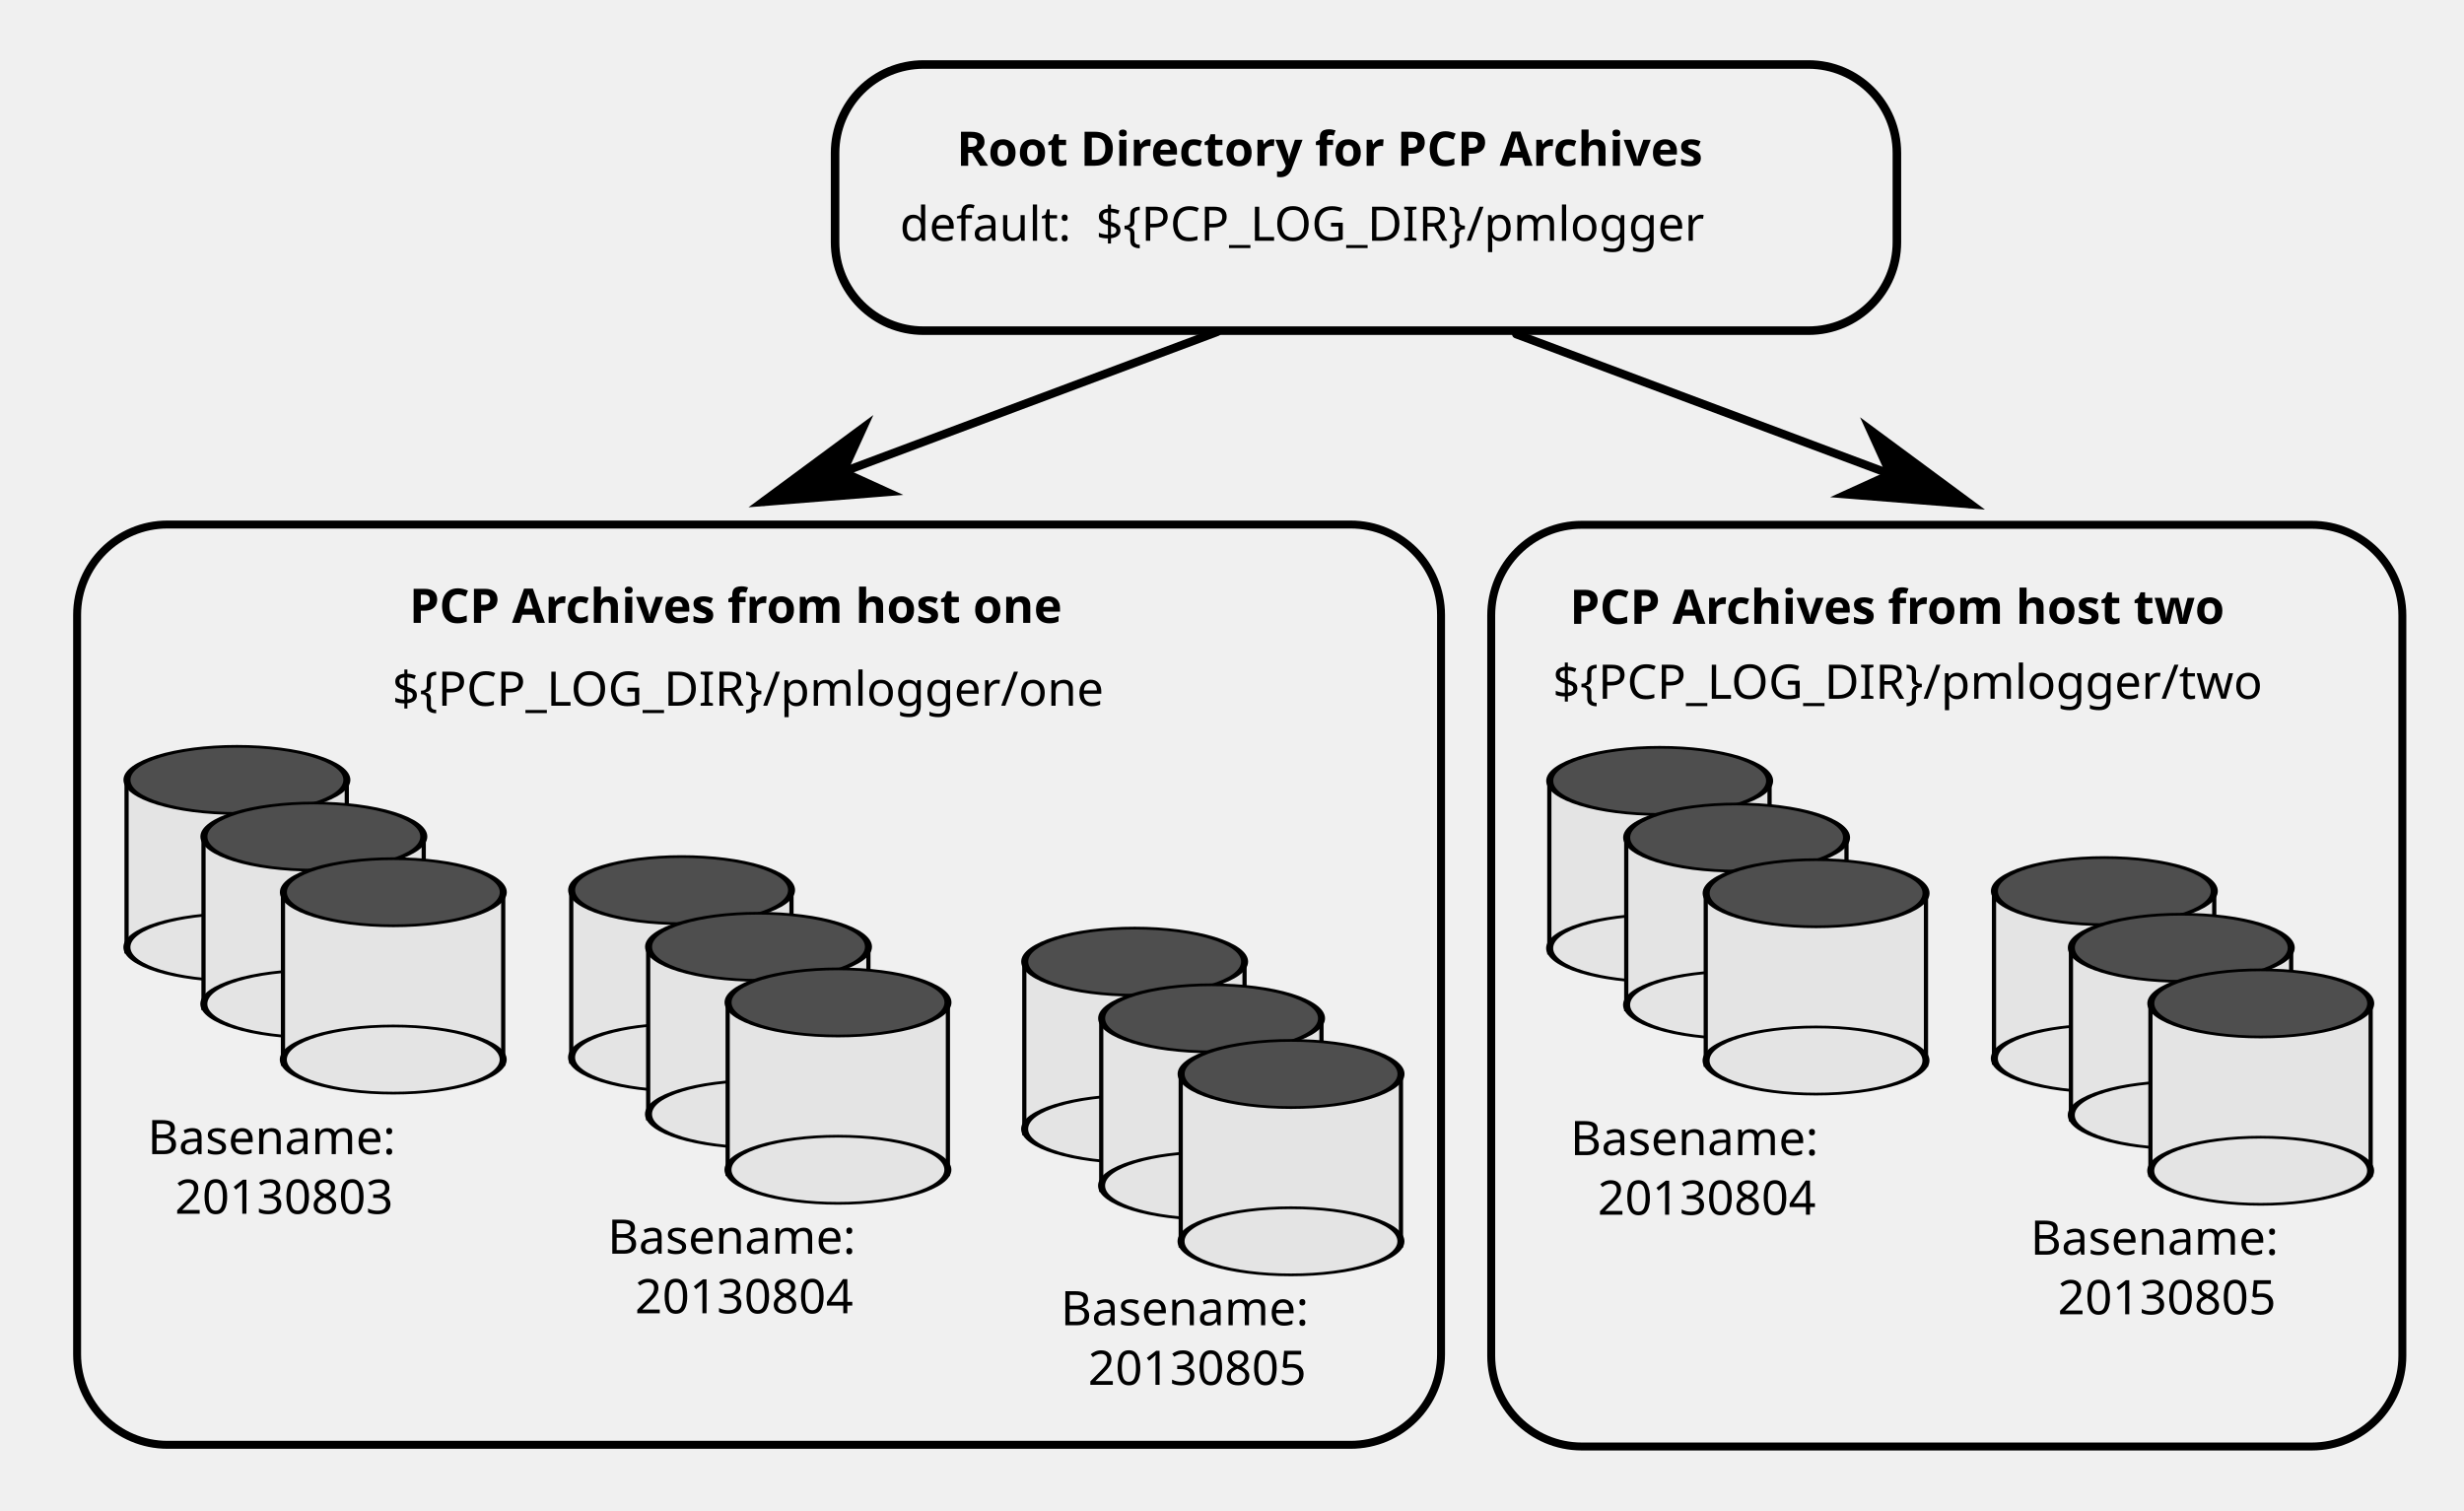
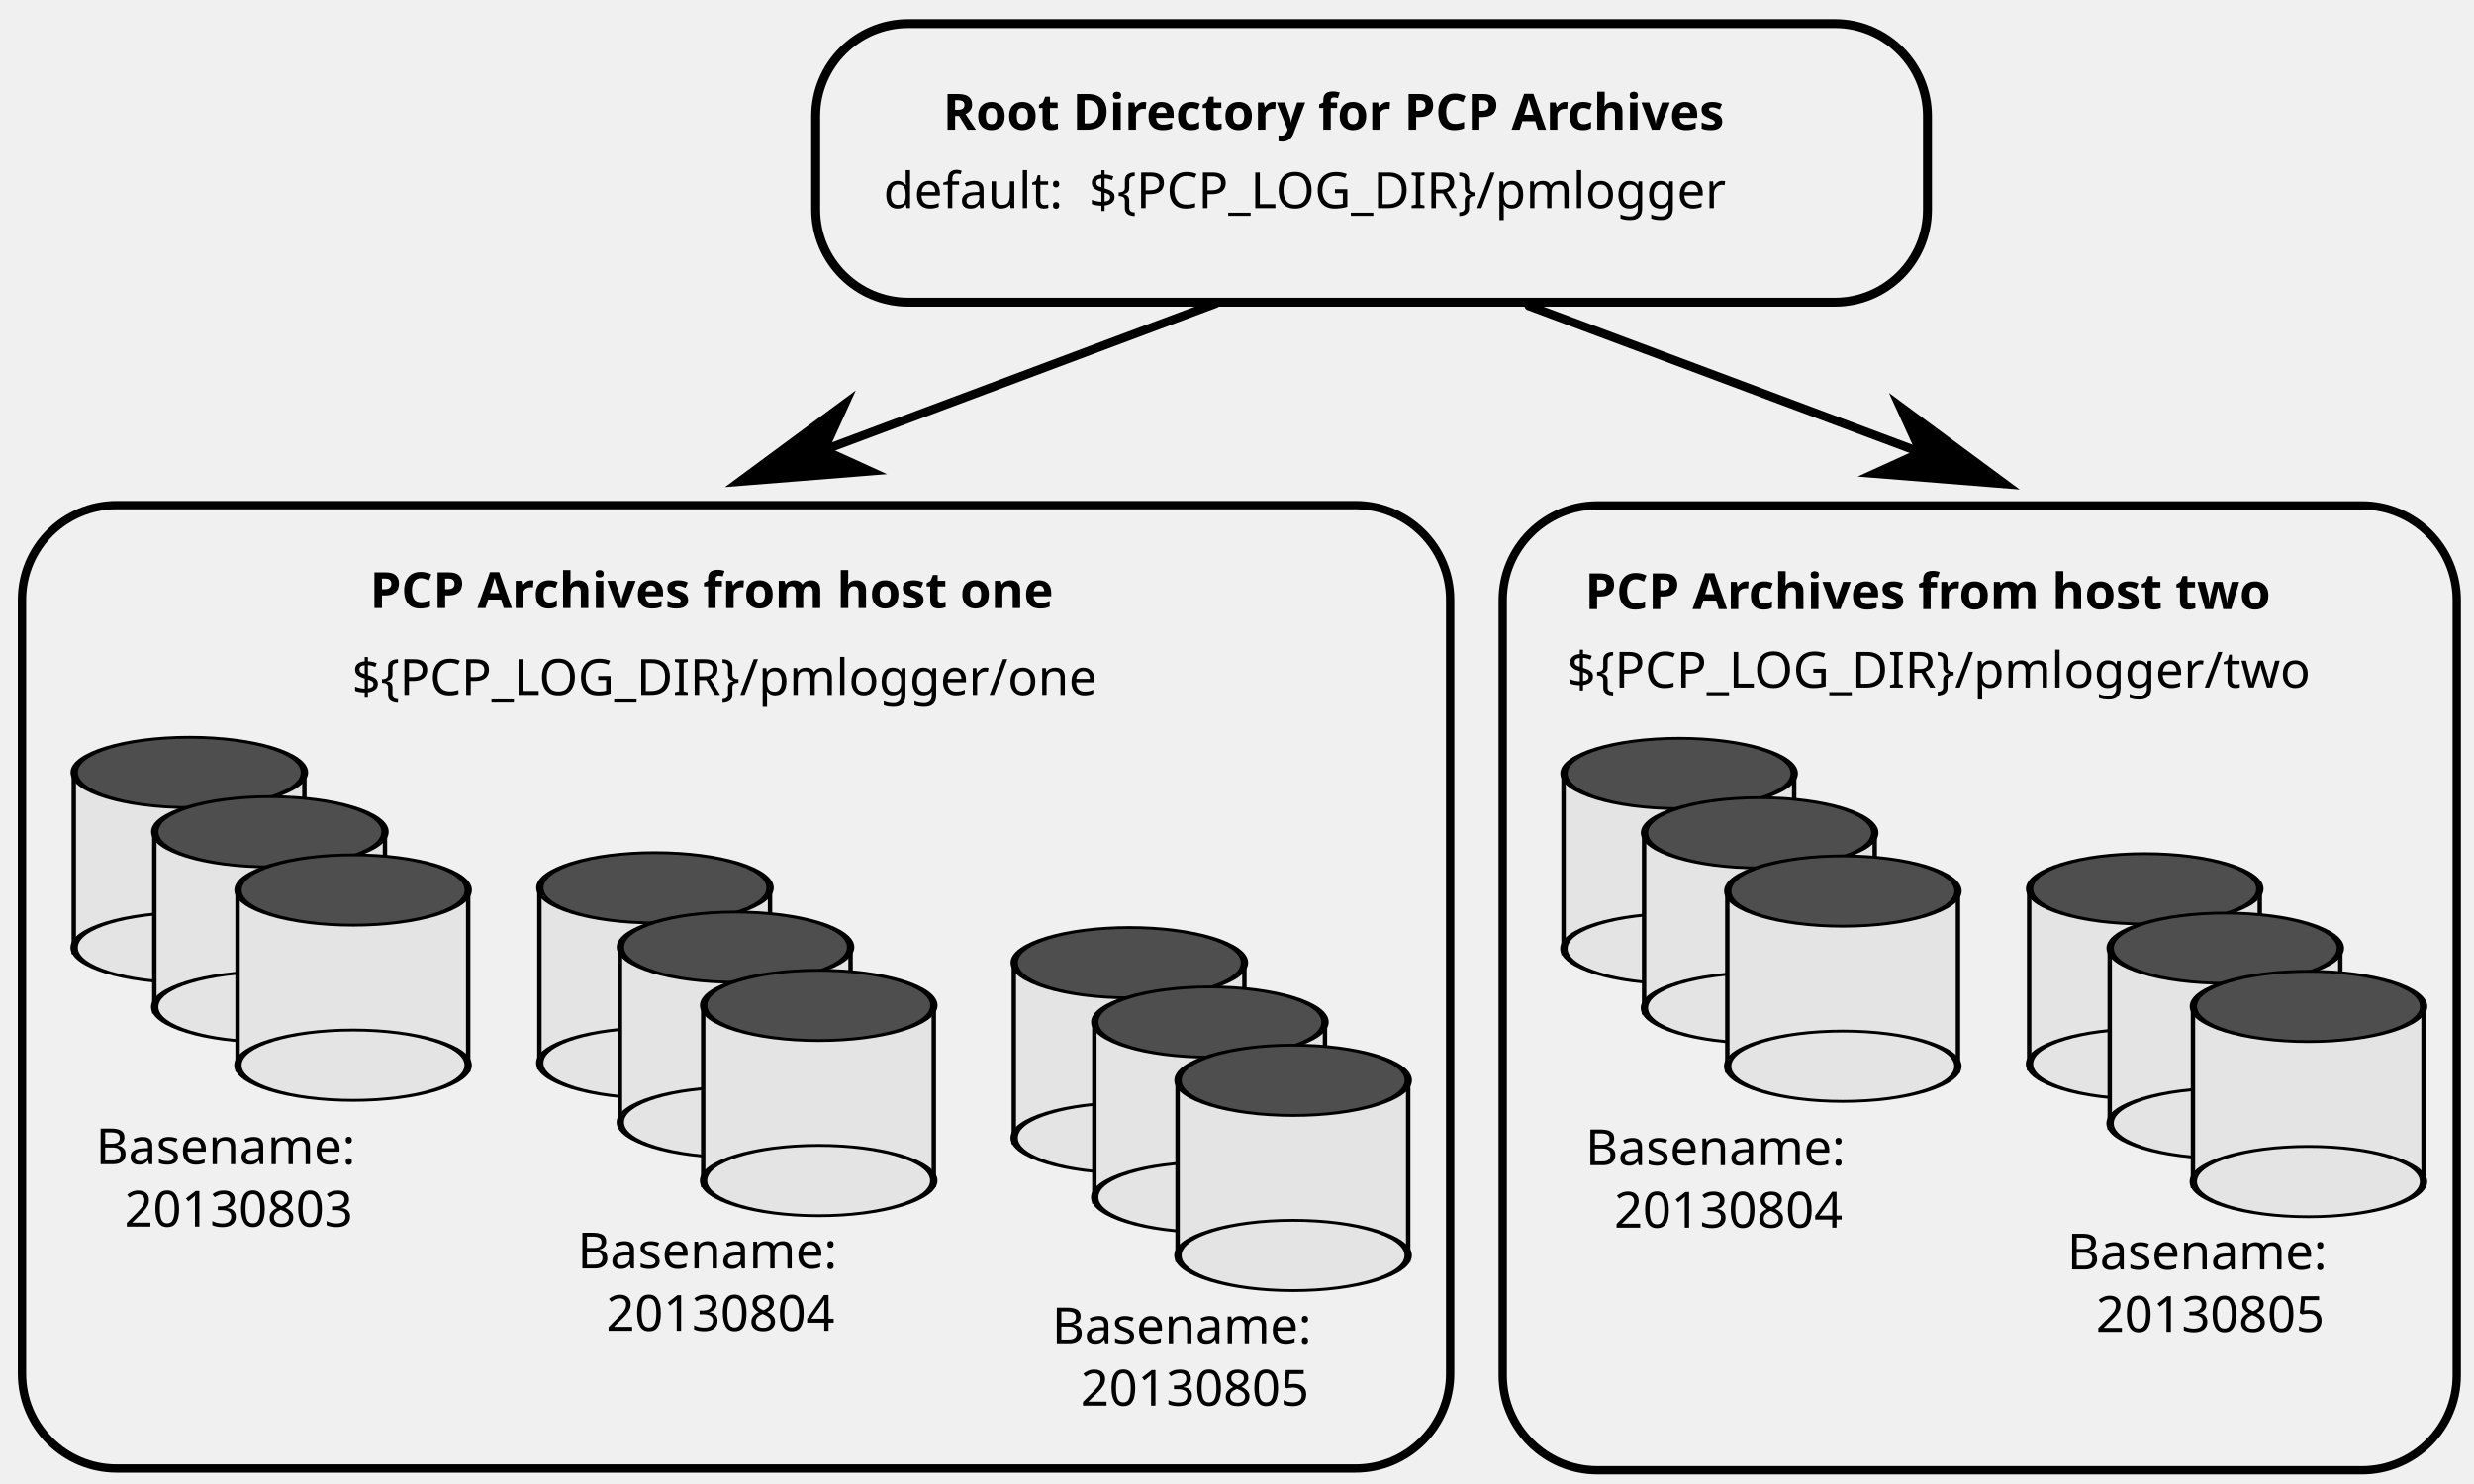
- <svg xmlns="http://www.w3.org/2000/svg" width="620" height="380" id="svg2" version="1.1">
+ <svg xmlns="http://www.w3.org/2000/svg" width="400" height="240" id="svg2" version="1.1">
  <defs id="defs4">
    <marker orient="auto" refY="0" refX="0" id="Arrow1Lend" style="overflow:visible">
      <path id="path4671" d="M 0,0 5,-5 -12.5,0 5,5 0,0 z" style="fill-rule:evenodd;stroke:#000000;stroke-width:1pt;marker-start:none" transform="matrix(-0.8,0,0,-0.8,-10,0)" />
    </marker>
    <marker orient="auto" refY="0" refX="0" id="Arrow1Lstart" style="overflow:visible">
      <path id="path4668" d="M 0,0 5,-5 -12.5,0 5,5 0,0 z" style="fill-rule:evenodd;stroke:#000000;stroke-width:1pt;marker-start:none" transform="matrix(0.8,0,0,0.8,10,0)" />
    </marker>
    <marker orient="auto" refY="0" refX="0" id="Arrow2Mstart" style="overflow:visible">
      <path id="path4692" style="font-size:12px;fill-rule:evenodd;stroke-width:0.625;stroke-linejoin:round" d="M 8.719,4.034 -2.207,0.016 8.719,-4.002 c -1.745,2.372 -1.735,5.617 -6e-7,8.035 z" transform="scale(0.6,0.6)" />
    </marker>
    <marker orient="auto" refY="0" refX="0" id="Arrow2Mend" style="overflow:visible">
      <path id="path4695" style="font-size:12px;fill-rule:evenodd;stroke-width:0.625;stroke-linejoin:round" d="M 8.719,4.034 -2.207,0.016 8.719,-4.002 c -1.745,2.372 -1.735,5.617 -6e-7,8.035 z" transform="scale(-0.6,-0.6)" />
    </marker>
    <marker orient="auto" refY="0" refX="0" id="Arrow1Lend-9" style="overflow:visible">
      <path id="path4671-0" d="M 0,0 5,-5 -12.5,0 5,5 0,0 z" style="fill-rule:evenodd;stroke:#000000;stroke-width:1pt;marker-start:none" transform="matrix(-0.8,0,0,-0.8,-10,0)" />
    </marker>
    <marker orient="auto" refY="0" refX="0" id="Arrow1Lend-3" style="overflow:visible">
      <path id="path4671-8" d="M 0,0 5,-5 -12.5,0 5,5 0,0 z" style="fill-rule:evenodd;stroke:#000000;stroke-width:1pt;marker-start:none" transform="matrix(-0.8,0,0,-0.8,-10,0)" />
    </marker>
    <marker orient="auto" refY="0" refX="0" id="Arrow1Lend-5" style="overflow:visible">
      <path id="path4671-09" d="M 0,0 5,-5 -12.5,0 5,5 0,0 z" style="fill-rule:evenodd;stroke:#000000;stroke-width:1pt;marker-start:none" transform="matrix(-0.8,0,0,-0.8,-10,0)" />
    </marker>
  </defs>
-   <g id="layer1" transform="translate(0,-672.3622)">
-     <text xml:space="preserve" style="font-size:12px;font-style:normal;font-variant:normal;font-weight:normal;font-stretch:normal;text-align:start;line-height:125%;writing-mode:lr-tb;text-anchor:start;fill:#000000;fill-opacity:1;stroke:none;font-family:Sans;-inkscape-font-specification:Sans" x="79.267" y="962.755" id="text4182">
-       <tspan id="tspan4184" x="79.267" y="962.755" style="text-align:center;text-anchor:middle">Basename:</tspan>
-       <tspan x="79.267" y="977.755" id="tspan15617" style="text-align:center;text-anchor:middle">20130803</tspan>
+   <g id="layer1" transform="translate(0,-812.3622)">
+     <text xml:space="preserve" style="font-size:8.074px;font-style:normal;font-variant:normal;font-weight:normal;font-stretch:normal;text-align:start;line-height:125%;writing-mode:lr-tb;text-anchor:start;fill:#000000;fill-opacity:1;stroke:none;font-family:Sans;-inkscape-font-specification:Sans" x="43.835" y="1000.64" id="text4182">
+       <tspan id="tspan4184" x="43.835" y="1000.64" style="text-align:center;text-anchor:middle">Basename:</tspan>
+       <tspan x="43.835" y="1010.732" id="tspan15617" style="text-align:center;text-anchor:middle">20130803</tspan>
    </text>
-     <text xml:space="preserve" style="font-size:12px;font-style:normal;font-variant:normal;font-weight:normal;font-stretch:normal;text-align:start;line-height:125%;writing-mode:lr-tb;text-anchor:start;fill:#000000;fill-opacity:1;stroke:none;font-family:Sans;-inkscape-font-specification:Sans" x="103" y="829.076" id="text4334">
-       <tspan id="tspan4336" x="103" y="829.076" style="font-weight:bold">PCP Archives from host one</tspan>
+     <text xml:space="preserve" style="font-size:8.074px;font-style:normal;font-variant:normal;font-weight:normal;font-stretch:normal;text-align:start;line-height:125%;writing-mode:lr-tb;text-anchor:start;fill:#000000;fill-opacity:1;stroke:none;font-family:Sans;-inkscape-font-specification:Sans" x="59.803" y="910.699" id="text4334">
+       <tspan id="tspan4336" x="59.803" y="910.699" style="font-weight:bold">PCP Archives from host one</tspan>
    </text>
-     <rect style="fill:none;stroke:#000000;stroke-width:2;stroke-linecap:butt;stroke-linejoin:round;stroke-miterlimit:4;stroke-opacity:1;stroke-dasharray:none" id="rect11117" width="343.196" height="231.559" x="19.402" y="804.336" ry="22.763" />
-     <text xml:space="preserve" style="font-size:12px;font-style:normal;font-variant:normal;font-weight:normal;font-stretch:normal;text-align:start;line-height:125%;writing-mode:lr-tb;text-anchor:start;fill:#000000;fill-opacity:1;stroke:none;font-family:Sans;-inkscape-font-specification:Sans" x="98.714" y="849.934" id="text11141">
-       <tspan id="tspan11143" x="98.714" y="849.934">${PCP_LOG_DIR}/pmlogger/one</tspan>
+     <rect style="fill:none;stroke:#000000;stroke-width:1.346;stroke-linecap:butt;stroke-linejoin:round;stroke-miterlimit:4;stroke-opacity:1;stroke-dasharray:none" id="rect11117" width="230.907" height="155.796" x="3.557" y="894.054" ry="15.316" />
+     <text xml:space="preserve" style="font-size:8.074px;font-style:normal;font-variant:normal;font-weight:normal;font-stretch:normal;text-align:start;line-height:125%;writing-mode:lr-tb;text-anchor:start;fill:#000000;fill-opacity:1;stroke:none;font-family:Sans;-inkscape-font-specification:Sans" x="56.919" y="924.732" id="text11141">
+       <tspan id="tspan11143" x="56.919" y="924.732">${PCP_LOG_DIR}/pmlogger/one</tspan>
    </text>
-     <rect style="fill:#e4e4e4;fill-opacity:1;stroke:#000000;stroke-width:1.059;stroke-miterlimit:4;stroke-opacity:1;stroke-dasharray:none" id="rect3811" width="55.418" height="42.686" x="31.846" y="869.055" />
-     <path style="fill:#4e4e4e;fill-opacity:1;stroke:#000000;stroke-width:3.525;stroke-miterlimit:4;stroke-opacity:1;stroke-dasharray:none" id="path3684" d="m 197.143,170.219 a 55,43.571 0 1 1 -110,0 55,43.571 0 1 1 110,0 z" transform="matrix(0.5029908,0,0,0.1938344,-11.88344,835.5978)" />
-     <path style="fill:#e4e4e4;fill-opacity:1;stroke:#000000;stroke-width:3.525;stroke-miterlimit:4;stroke-opacity:1;stroke-dasharray:none" id="path3684-6" d="m 197.143,170.219 a 55,43.571 0 1 1 -110,0 55,43.571 0 1 1 110,0 z" transform="matrix(0.5029908,0,0,0.1938344,-11.90371,877.6966)" />
-     <rect style="fill:#e4e4e4;fill-opacity:1;stroke:#000000;stroke-width:1.059;stroke-miterlimit:4;stroke-opacity:1;stroke-dasharray:none" id="rect3811-7" width="55.418" height="42.686" x="51.204" y="883.32" />
-     <path style="fill:#4e4e4e;fill-opacity:1;stroke:#000000;stroke-width:3.525;stroke-miterlimit:4;stroke-opacity:1;stroke-dasharray:none" id="path3684-8" d="m 197.143,170.219 a 55,43.571 0 1 1 -110,0 55,43.571 0 1 1 110,0 z" transform="matrix(0.5029908,0,0,0.1938344,7.474514,849.863)" />
-     <path style="fill:#e4e4e4;fill-opacity:1;stroke:#000000;stroke-width:3.525;stroke-miterlimit:4;stroke-opacity:1;stroke-dasharray:none" id="path3684-6-8" d="m 197.143,170.219 a 55,43.571 0 1 1 -110,0 55,43.571 0 1 1 110,0 z" transform="matrix(0.5029908,0,0,0.1938344,7.454242,891.9618)" />
-     <rect style="fill:#e4e4e4;fill-opacity:1;stroke:#000000;stroke-width:1.059;stroke-miterlimit:4;stroke-opacity:1;stroke-dasharray:none" id="rect3811-9" width="55.418" height="42.686" x="71.204" y="897.32" />
-     <path style="fill:#4e4e4e;fill-opacity:1;stroke:#000000;stroke-width:3.525;stroke-miterlimit:4;stroke-opacity:1;stroke-dasharray:none" id="path3684-4" d="m 197.143,170.219 a 55,43.571 0 1 1 -110,0 55,43.571 0 1 1 110,0 z" transform="matrix(0.5029908,0,0,0.1938344,27.47451,863.863)" />
-     <path style="fill:#e4e4e4;fill-opacity:1;stroke:#000000;stroke-width:3.525;stroke-miterlimit:4;stroke-opacity:1;stroke-dasharray:none" id="path3684-6-6" d="m 197.143,170.219 a 55,43.571 0 1 1 -110,0 55,43.571 0 1 1 110,0 z" transform="matrix(0.5029908,0,0,0.1938344,27.45424,905.9618)" />
-     <path style="fill:#ffffff;fill-opacity:1;stroke:#000000;stroke-width:2.114;stroke-linecap:round;stroke-linejoin:miter;stroke-miterlimit:4;stroke-opacity:1;stroke-dasharray:none;marker-start:none;marker-end:url(#Arrow1Lend)" d="M 306.278,755.868 C 192.18,798.561 192.18,798.561 192.18,798.561" id="path4332-6-7-6-4-4" />
-     <rect style="fill:#e4e4e4;fill-opacity:1;stroke:#000000;stroke-width:1.059;stroke-miterlimit:4;stroke-opacity:1;stroke-dasharray:none" id="rect3811-75" width="55.418" height="42.686" x="143.738" y="896.786" />
-     <path style="fill:#4e4e4e;fill-opacity:1;stroke:#000000;stroke-width:3.525;stroke-miterlimit:4;stroke-opacity:1;stroke-dasharray:none" id="path3684-47" d="m 197.143,170.219 a 55,43.571 0 1 1 -110,0 55,43.571 0 1 1 110,0 z" transform="matrix(0.5029908,0,0,0.1938344,100.008,863.3286)" />
-     <path style="fill:#e4e4e4;fill-opacity:1;stroke:#000000;stroke-width:3.525;stroke-miterlimit:4;stroke-opacity:1;stroke-dasharray:none" id="path3684-6-0" d="m 197.143,170.219 a 55,43.571 0 1 1 -110,0 55,43.571 0 1 1 110,0 z" transform="matrix(0.5029908,0,0,0.1938344,99.98769,905.4275)" />
-     <rect style="fill:#e4e4e4;fill-opacity:1;stroke:#000000;stroke-width:1.059;stroke-miterlimit:4;stroke-opacity:1;stroke-dasharray:none" id="rect3811-7-7" width="55.418" height="42.686" x="163.096" y="911.051" />
-     <path style="fill:#4e4e4e;fill-opacity:1;stroke:#000000;stroke-width:3.525;stroke-miterlimit:4;stroke-opacity:1;stroke-dasharray:none" id="path3684-8-2" d="m 197.143,170.219 a 55,43.571 0 1 1 -110,0 55,43.571 0 1 1 110,0 z" transform="matrix(0.5029908,0,0,0.1938344,119.3659,877.5938)" />
-     <path style="fill:#e4e4e4;fill-opacity:1;stroke:#000000;stroke-width:3.525;stroke-miterlimit:4;stroke-opacity:1;stroke-dasharray:none" id="path3684-6-8-3" d="m 197.143,170.219 a 55,43.571 0 1 1 -110,0 55,43.571 0 1 1 110,0 z" transform="matrix(0.5029908,0,0,0.1938344,119.3457,919.6927)" />
-     <rect style="fill:#e4e4e4;fill-opacity:1;stroke:#000000;stroke-width:1.059;stroke-miterlimit:4;stroke-opacity:1;stroke-dasharray:none" id="rect3811-9-8" width="55.418" height="42.686" x="183.096" y="925.051" />
-     <path style="fill:#4e4e4e;fill-opacity:1;stroke:#000000;stroke-width:3.525;stroke-miterlimit:4;stroke-opacity:1;stroke-dasharray:none" id="path3684-4-1" d="m 197.143,170.219 a 55,43.571 0 1 1 -110,0 55,43.571 0 1 1 110,0 z" transform="matrix(0.5029908,0,0,0.1938344,139.3659,891.5938)" />
-     <path style="fill:#e4e4e4;fill-opacity:1;stroke:#000000;stroke-width:3.525;stroke-miterlimit:4;stroke-opacity:1;stroke-dasharray:none" id="path3684-6-6-4" d="m 197.143,170.219 a 55,43.571 0 1 1 -110,0 55,43.571 0 1 1 110,0 z" transform="matrix(0.5029908,0,0,0.1938344,139.3457,933.6927)" />
-     <rect style="fill:#e4e4e4;fill-opacity:1;stroke:#000000;stroke-width:1.059;stroke-miterlimit:4;stroke-opacity:1;stroke-dasharray:none" id="rect3811-1" width="55.418" height="42.686" x="257.738" y="914.786" />
-     <path style="fill:#4e4e4e;fill-opacity:1;stroke:#000000;stroke-width:3.525;stroke-miterlimit:4;stroke-opacity:1;stroke-dasharray:none" id="path3684-43" d="m 197.143,170.219 a 55,43.571 0 1 1 -110,0 55,43.571 0 1 1 110,0 z" transform="matrix(0.5029908,0,0,0.1938344,214.008,881.3286)" />
-     <path style="fill:#e4e4e4;fill-opacity:1;stroke:#000000;stroke-width:3.525;stroke-miterlimit:4;stroke-opacity:1;stroke-dasharray:none" id="path3684-6-62" d="m 197.143,170.219 a 55,43.571 0 1 1 -110,0 55,43.571 0 1 1 110,0 z" transform="matrix(0.5029908,0,0,0.1938344,213.9877,923.4275)" />
-     <rect style="fill:#e4e4e4;fill-opacity:1;stroke:#000000;stroke-width:1.059;stroke-miterlimit:4;stroke-opacity:1;stroke-dasharray:none" id="rect3811-7-4" width="55.418" height="42.686" x="277.096" y="929.051" />
-     <path style="fill:#4e4e4e;fill-opacity:1;stroke:#000000;stroke-width:3.525;stroke-miterlimit:4;stroke-opacity:1;stroke-dasharray:none" id="path3684-8-0" d="m 197.143,170.219 a 55,43.571 0 1 1 -110,0 55,43.571 0 1 1 110,0 z" transform="matrix(0.5029908,0,0,0.1938344,233.3659,895.5938)" />
-     <path style="fill:#e4e4e4;fill-opacity:1;stroke:#000000;stroke-width:3.525;stroke-miterlimit:4;stroke-opacity:1;stroke-dasharray:none" id="path3684-6-8-2" d="m 197.143,170.219 a 55,43.571 0 1 1 -110,0 55,43.571 0 1 1 110,0 z" transform="matrix(0.5029908,0,0,0.1938344,233.3457,937.6927)" />
-     <rect style="fill:#e4e4e4;fill-opacity:1;stroke:#000000;stroke-width:1.059;stroke-miterlimit:4;stroke-opacity:1;stroke-dasharray:none" id="rect3811-9-6" width="55.418" height="42.686" x="297.096" y="943.051" />
-     <path style="fill:#4e4e4e;fill-opacity:1;stroke:#000000;stroke-width:3.525;stroke-miterlimit:4;stroke-opacity:1;stroke-dasharray:none" id="path3684-4-7" d="m 197.143,170.219 a 55,43.571 0 1 1 -110,0 55,43.571 0 1 1 110,0 z" transform="matrix(0.5029908,0,0,0.1938344,253.3659,909.5938)" />
-     <path style="fill:#e4e4e4;fill-opacity:1;stroke:#000000;stroke-width:3.525;stroke-miterlimit:4;stroke-opacity:1;stroke-dasharray:none" id="path3684-6-6-7" d="m 197.143,170.219 a 55,43.571 0 1 1 -110,0 55,43.571 0 1 1 110,0 z" transform="matrix(0.5029908,0,0,0.1938344,253.3457,951.6927)" />
-     <text xml:space="preserve" style="font-size:12px;font-style:normal;font-variant:normal;font-weight:normal;font-stretch:normal;text-align:start;line-height:125%;writing-mode:lr-tb;text-anchor:start;fill:#000000;fill-opacity:1;stroke:none;font-family:Sans;-inkscape-font-specification:Sans" x="195.036" y="987.805" id="text4182-6">
-       <tspan id="tspan4184-6" x="195.036" y="987.805" style="text-align:center;text-anchor:middle">Basename:</tspan>
-       <tspan x="195.036" y="1002.805" id="tspan15617-7" style="text-align:center;text-anchor:middle">20130804</tspan>
+     <rect style="fill:#e4e4e4;fill-opacity:1;stroke:#000000;stroke-width:0.713;stroke-miterlimit:4;stroke-opacity:1;stroke-dasharray:none" id="rect3811" width="37.286" height="28.72" x="11.93" y="937.597" />
+     <path style="fill:#4e4e4e;fill-opacity:1;stroke:#000000;stroke-width:3.525;stroke-miterlimit:4;stroke-opacity:1;stroke-dasharray:none" id="path3684" d="m 197.143,170.219 a 55,43.571 0 1 1 -110,0 55,43.571 0 1 1 110,0 z" transform="matrix(0.3384191,0,0,0.1304144,-17.49234,915.0871)" />
+     <path style="fill:#e4e4e4;fill-opacity:1;stroke:#000000;stroke-width:3.525;stroke-miterlimit:4;stroke-opacity:1;stroke-dasharray:none" id="path3684-6" d="m 197.143,170.219 a 55,43.571 0 1 1 -110,0 55,43.571 0 1 1 110,0 z" transform="matrix(0.3384191,0,0,0.1304144,-17.50598,943.4118)" />
+     <rect style="fill:#e4e4e4;fill-opacity:1;stroke:#000000;stroke-width:0.713;stroke-miterlimit:4;stroke-opacity:1;stroke-dasharray:none" id="rect3811-7" width="37.286" height="28.72" x="24.954" y="947.195" />
+     <path style="fill:#4e4e4e;fill-opacity:1;stroke:#000000;stroke-width:3.525;stroke-miterlimit:4;stroke-opacity:1;stroke-dasharray:none" id="path3684-8" d="m 197.143,170.219 a 55,43.571 0 1 1 -110,0 55,43.571 0 1 1 110,0 z" transform="matrix(0.3384191,0,0,0.1304144,-4.468042,924.6849)" />
+     <path style="fill:#e4e4e4;fill-opacity:1;stroke:#000000;stroke-width:3.525;stroke-miterlimit:4;stroke-opacity:1;stroke-dasharray:none" id="path3684-6-8" d="m 197.143,170.219 a 55,43.571 0 1 1 -110,0 55,43.571 0 1 1 110,0 z" transform="matrix(0.3384191,0,0,0.1304144,-4.481681,953.0096)" />
+     <rect style="fill:#e4e4e4;fill-opacity:1;stroke:#000000;stroke-width:0.713;stroke-miterlimit:4;stroke-opacity:1;stroke-dasharray:none" id="rect3811-9" width="37.286" height="28.72" x="38.41" y="956.615" />
+     <path style="fill:#4e4e4e;fill-opacity:1;stroke:#000000;stroke-width:3.525;stroke-miterlimit:4;stroke-opacity:1;stroke-dasharray:none" id="path3684-4" d="m 197.143,170.219 a 55,43.571 0 1 1 -110,0 55,43.571 0 1 1 110,0 z" transform="matrix(0.3384191,0,0,0.1304144,8.988233,934.1043)" />
+     <path style="fill:#e4e4e4;fill-opacity:1;stroke:#000000;stroke-width:3.525;stroke-miterlimit:4;stroke-opacity:1;stroke-dasharray:none" id="path3684-6-6" d="m 197.143,170.219 a 55,43.571 0 1 1 -110,0 55,43.571 0 1 1 110,0 z" transform="matrix(0.3384191,0,0,0.1304144,8.974593,962.429)" />
+     <path style="fill:#ffffff;fill-opacity:1;stroke:#000000;stroke-width:1.422;stroke-linecap:round;stroke-linejoin:miter;stroke-miterlimit:4;stroke-opacity:1;stroke-dasharray:none;marker-start:url(#Arrow1Lstart);marker-end:none" d="m 119.804,890.168 c 76.767,-28.725 76.767,-28.725 76.767,-28.725" id="path4332-6-7-6-4-4" />
+     <rect style="fill:#e4e4e4;fill-opacity:1;stroke:#000000;stroke-width:0.713;stroke-miterlimit:4;stroke-opacity:1;stroke-dasharray:none" id="rect3811-75" width="37.286" height="28.72" x="87.212" y="956.255" />
+     <path style="fill:#4e4e4e;fill-opacity:1;stroke:#000000;stroke-width:3.525;stroke-miterlimit:4;stroke-opacity:1;stroke-dasharray:none" id="path3684-47" d="m 197.143,170.219 a 55,43.571 0 1 1 -110,0 55,43.571 0 1 1 110,0 z" transform="matrix(0.3384191,0,0,0.1304144,57.78973,933.7448)" />
+     <path style="fill:#e4e4e4;fill-opacity:1;stroke:#000000;stroke-width:3.525;stroke-miterlimit:4;stroke-opacity:1;stroke-dasharray:none" id="path3684-6-0" d="m 197.143,170.219 a 55,43.571 0 1 1 -110,0 55,43.571 0 1 1 110,0 z" transform="matrix(0.3384191,0,0,0.1304144,57.77609,962.0695)" />
+     <rect style="fill:#e4e4e4;fill-opacity:1;stroke:#000000;stroke-width:0.713;stroke-miterlimit:4;stroke-opacity:1;stroke-dasharray:none" id="rect3811-7-7" width="37.286" height="28.72" x="100.236" y="965.853" />
+     <path style="fill:#4e4e4e;fill-opacity:1;stroke:#000000;stroke-width:3.525;stroke-miterlimit:4;stroke-opacity:1;stroke-dasharray:none" id="path3684-8-2" d="m 197.143,170.219 a 55,43.571 0 1 1 -110,0 55,43.571 0 1 1 110,0 z" transform="matrix(0.3384191,0,0,0.1304144,70.81403,943.3426)" />
+     <path style="fill:#e4e4e4;fill-opacity:1;stroke:#000000;stroke-width:3.525;stroke-miterlimit:4;stroke-opacity:1;stroke-dasharray:none" id="path3684-6-8-3" d="m 197.143,170.219 a 55,43.571 0 1 1 -110,0 55,43.571 0 1 1 110,0 z" transform="matrix(0.3384191,0,0,0.1304144,70.80039,971.6673)" />
+     <rect style="fill:#e4e4e4;fill-opacity:1;stroke:#000000;stroke-width:0.713;stroke-miterlimit:4;stroke-opacity:1;stroke-dasharray:none" id="rect3811-9-8" width="37.286" height="28.72" x="113.692" y="975.272" />
+     <path style="fill:#4e4e4e;fill-opacity:1;stroke:#000000;stroke-width:3.525;stroke-miterlimit:4;stroke-opacity:1;stroke-dasharray:none" id="path3684-4-1" d="m 197.143,170.219 a 55,43.571 0 1 1 -110,0 55,43.571 0 1 1 110,0 z" transform="matrix(0.3384191,0,0,0.1304144,84.27031,952.762)" />
+     <path style="fill:#e4e4e4;fill-opacity:1;stroke:#000000;stroke-width:3.525;stroke-miterlimit:4;stroke-opacity:1;stroke-dasharray:none" id="path3684-6-6-4" d="m 197.143,170.219 a 55,43.571 0 1 1 -110,0 55,43.571 0 1 1 110,0 z" transform="matrix(0.3384191,0,0,0.1304144,84.25667,981.0867)" />
+     <rect style="fill:#e4e4e4;fill-opacity:1;stroke:#000000;stroke-width:0.713;stroke-miterlimit:4;stroke-opacity:1;stroke-dasharray:none" id="rect3811-1" width="37.286" height="28.72" x="163.913" y="968.366" />
+     <path style="fill:#4e4e4e;fill-opacity:1;stroke:#000000;stroke-width:3.525;stroke-miterlimit:4;stroke-opacity:1;stroke-dasharray:none" id="path3684-43" d="m 197.143,170.219 a 55,43.571 0 1 1 -110,0 55,43.571 0 1 1 110,0 z" transform="matrix(0.3384191,0,0,0.1304144,134.4905,945.8554)" />
+     <path style="fill:#e4e4e4;fill-opacity:1;stroke:#000000;stroke-width:3.525;stroke-miterlimit:4;stroke-opacity:1;stroke-dasharray:none" id="path3684-6-62" d="m 197.143,170.219 a 55,43.571 0 1 1 -110,0 55,43.571 0 1 1 110,0 z" transform="matrix(0.3384191,0,0,0.1304144,134.4769,974.1801)" />
+     <rect style="fill:#e4e4e4;fill-opacity:1;stroke:#000000;stroke-width:0.713;stroke-miterlimit:4;stroke-opacity:1;stroke-dasharray:none" id="rect3811-7-4" width="37.286" height="28.72" x="176.937" y="977.964" />
+     <path style="fill:#4e4e4e;fill-opacity:1;stroke:#000000;stroke-width:3.525;stroke-miterlimit:4;stroke-opacity:1;stroke-dasharray:none" id="path3684-8-0" d="m 197.143,170.219 a 55,43.571 0 1 1 -110,0 55,43.571 0 1 1 110,0 z" transform="matrix(0.3384191,0,0,0.1304144,147.5148,955.4532)" />
+     <path style="fill:#e4e4e4;fill-opacity:1;stroke:#000000;stroke-width:3.525;stroke-miterlimit:4;stroke-opacity:1;stroke-dasharray:none" id="path3684-6-8-2" d="m 197.143,170.219 a 55,43.571 0 1 1 -110,0 55,43.571 0 1 1 110,0 z" transform="matrix(0.3384191,0,0,0.1304144,147.5012,983.778)" />
+     <rect style="fill:#e4e4e4;fill-opacity:1;stroke:#000000;stroke-width:0.713;stroke-miterlimit:4;stroke-opacity:1;stroke-dasharray:none" id="rect3811-9-6" width="37.286" height="28.72" x="190.393" y="987.383" />
+     <path style="fill:#4e4e4e;fill-opacity:1;stroke:#000000;stroke-width:3.525;stroke-miterlimit:4;stroke-opacity:1;stroke-dasharray:none" id="path3684-4-7" d="m 197.143,170.219 a 55,43.571 0 1 1 -110,0 55,43.571 0 1 1 110,0 z" transform="matrix(0.3384191,0,0,0.1304144,160.9711,964.8726)" />
+     <path style="fill:#e4e4e4;fill-opacity:1;stroke:#000000;stroke-width:3.525;stroke-miterlimit:4;stroke-opacity:1;stroke-dasharray:none" id="path3684-6-6-7" d="m 197.143,170.219 a 55,43.571 0 1 1 -110,0 55,43.571 0 1 1 110,0 z" transform="matrix(0.3384191,0,0,0.1304144,160.9574,993.1973)" />
+     <text xml:space="preserve" style="font-size:8.074px;font-style:normal;font-variant:normal;font-weight:normal;font-stretch:normal;text-align:start;line-height:125%;writing-mode:lr-tb;text-anchor:start;fill:#000000;fill-opacity:1;stroke:none;font-family:Sans;-inkscape-font-specification:Sans" x="121.726" y="1017.494" id="text4182-6">
+       <tspan id="tspan4184-6" x="121.726" y="1017.494" style="text-align:center;text-anchor:middle">Basename:</tspan>
+       <tspan x="121.726" y="1027.586" id="tspan15617-7" style="text-align:center;text-anchor:middle">20130804</tspan>
    </text>
-     <text xml:space="preserve" style="font-size:12px;font-style:normal;font-variant:normal;font-weight:normal;font-stretch:normal;text-align:start;line-height:125%;writing-mode:lr-tb;text-anchor:start;fill:#000000;fill-opacity:1;stroke:none;font-family:Sans;-inkscape-font-specification:Sans" x="309.036" y="1005.805" id="text4182-9">
-       <tspan id="tspan4184-61" x="309.036" y="1005.805" style="text-align:center;text-anchor:middle">Basename:</tspan>
-       <tspan x="309.036" y="1020.805" id="tspan15617-3" style="text-align:center;text-anchor:middle">20130805</tspan>
+     <text xml:space="preserve" style="font-size:8.074px;font-style:normal;font-variant:normal;font-weight:normal;font-stretch:normal;text-align:start;line-height:125%;writing-mode:lr-tb;text-anchor:start;fill:#000000;fill-opacity:1;stroke:none;font-family:Sans;-inkscape-font-specification:Sans" x="198.426" y="1029.605" id="text4182-9">
+       <tspan id="tspan4184-61" x="198.426" y="1029.605" style="text-align:center;text-anchor:middle">Basename:</tspan>
+       <tspan x="198.426" y="1039.697" id="tspan15617-3" style="text-align:center;text-anchor:middle">20130805</tspan>
    </text>
-     <text xml:space="preserve" style="font-size:12px;font-style:normal;font-variant:normal;font-weight:normal;font-stretch:normal;text-align:start;line-height:125%;writing-mode:lr-tb;text-anchor:start;fill:#000000;fill-opacity:1;stroke:none;font-family:Sans;-inkscape-font-specification:Sans" x="437.267" y="963.002" id="text4182-7">
-       <tspan id="tspan4184-64" x="437.267" y="963.002" style="text-align:center;text-anchor:middle">Basename:</tspan>
-       <tspan x="437.267" y="978.002" id="tspan15617-75" style="text-align:center;text-anchor:middle">20130804</tspan>
+     <text xml:space="preserve" style="font-size:8.074px;font-style:normal;font-variant:normal;font-weight:normal;font-stretch:normal;text-align:start;line-height:125%;writing-mode:lr-tb;text-anchor:start;fill:#000000;fill-opacity:1;stroke:none;font-family:Sans;-inkscape-font-specification:Sans" x="284.702" y="1000.807" id="text4182-7">
+       <tspan id="tspan4184-64" x="284.702" y="1000.807" style="text-align:center;text-anchor:middle">Basename:</tspan>
+       <tspan x="284.702" y="1010.899" id="tspan15617-75" style="text-align:center;text-anchor:middle">20130804</tspan>
    </text>
-     <text xml:space="preserve" style="font-size:12px;font-style:normal;font-variant:normal;font-weight:normal;font-stretch:normal;text-align:start;line-height:125%;writing-mode:lr-tb;text-anchor:start;fill:#000000;fill-opacity:1;stroke:none;font-family:Sans;-inkscape-font-specification:Sans" x="395" y="829.323" id="text4334-3">
-       <tspan id="tspan4336-1" x="395" y="829.323" style="font-weight:bold">PCP Archives from host two</tspan>
+     <text xml:space="preserve" style="font-size:8.074px;font-style:normal;font-variant:normal;font-weight:normal;font-stretch:normal;text-align:start;line-height:125%;writing-mode:lr-tb;text-anchor:start;fill:#000000;fill-opacity:1;stroke:none;font-family:Sans;-inkscape-font-specification:Sans" x="256.264" y="910.866" id="text4334-3">
+       <tspan id="tspan4336-1" x="256.264" y="910.866" style="font-weight:bold">PCP Archives from host two</tspan>
    </text>
-     <rect style="fill:none;stroke:#000000;stroke-width:2;stroke-linecap:butt;stroke-linejoin:round;stroke-miterlimit:4;stroke-opacity:1;stroke-dasharray:none" id="rect11117-5" width="229.263" height="231.912" x="375.225" y="804.406" ry="22.798" />
-     <text xml:space="preserve" style="font-size:12px;font-style:normal;font-variant:normal;font-weight:normal;font-stretch:normal;text-align:start;line-height:125%;writing-mode:lr-tb;text-anchor:start;fill:#000000;fill-opacity:1;stroke:none;font-family:Sans;-inkscape-font-specification:Sans" x="390.714" y="848.18" id="text11141-9">
-       <tspan id="tspan11143-7" x="390.714" y="848.18">${PCP_LOG_DIR}/pmlogger/two</tspan>
+     <rect style="fill:none;stroke:#000000;stroke-width:1.346;stroke-linecap:butt;stroke-linejoin:round;stroke-miterlimit:4;stroke-opacity:1;stroke-dasharray:none" id="rect11117-5" width="154.252" height="156.034" x="242.96" y="894.101" ry="15.339" />
+     <text xml:space="preserve" style="font-size:8.074px;font-style:normal;font-variant:normal;font-weight:normal;font-stretch:normal;text-align:start;line-height:125%;writing-mode:lr-tb;text-anchor:start;fill:#000000;fill-opacity:1;stroke:none;font-family:Sans;-inkscape-font-specification:Sans" x="253.381" y="923.553" id="text11141-9">
+       <tspan id="tspan11143-7" x="253.381" y="923.553">${PCP_LOG_DIR}/pmlogger/two</tspan>
    </text>
-     <rect style="fill:#e4e4e4;fill-opacity:1;stroke:#000000;stroke-width:1.059;stroke-miterlimit:4;stroke-opacity:1;stroke-dasharray:none" id="rect3811-70" width="55.418" height="42.686" x="389.846" y="869.302" />
-     <path style="fill:#4e4e4e;fill-opacity:1;stroke:#000000;stroke-width:3.525;stroke-miterlimit:4;stroke-opacity:1;stroke-dasharray:none" id="path3684-84" d="m 197.143,170.219 a 55,43.571 0 1 1 -110,0 55,43.571 0 1 1 110,0 z" transform="matrix(0.5029908,0,0,0.1938344,346.1166,835.8447)" />
-     <path style="fill:#e4e4e4;fill-opacity:1;stroke:#000000;stroke-width:3.525;stroke-miterlimit:4;stroke-opacity:1;stroke-dasharray:none" id="path3684-6-03" d="m 197.143,170.219 a 55,43.571 0 1 1 -110,0 55,43.571 0 1 1 110,0 z" transform="matrix(0.5029908,0,0,0.1938344,346.0963,877.9436)" />
-     <rect style="fill:#e4e4e4;fill-opacity:1;stroke:#000000;stroke-width:1.059;stroke-miterlimit:4;stroke-opacity:1;stroke-dasharray:none" id="rect3811-7-1" width="55.418" height="42.686" x="409.204" y="883.567" />
-     <path style="fill:#4e4e4e;fill-opacity:1;stroke:#000000;stroke-width:3.525;stroke-miterlimit:4;stroke-opacity:1;stroke-dasharray:none" id="path3684-8-1" d="m 197.143,170.219 a 55,43.571 0 1 1 -110,0 55,43.571 0 1 1 110,0 z" transform="matrix(0.5029908,0,0,0.1938344,365.4745,850.1099)" />
-     <path style="fill:#e4e4e4;fill-opacity:1;stroke:#000000;stroke-width:3.525;stroke-miterlimit:4;stroke-opacity:1;stroke-dasharray:none" id="path3684-6-8-31" d="m 197.143,170.219 a 55,43.571 0 1 1 -110,0 55,43.571 0 1 1 110,0 z" transform="matrix(0.5029908,0,0,0.1938344,365.4542,892.2088)" />
-     <rect style="fill:#e4e4e4;fill-opacity:1;stroke:#000000;stroke-width:1.059;stroke-miterlimit:4;stroke-opacity:1;stroke-dasharray:none" id="rect3811-9-3" width="55.418" height="42.686" x="429.204" y="897.567" />
-     <path style="fill:#4e4e4e;fill-opacity:1;stroke:#000000;stroke-width:3.525;stroke-miterlimit:4;stroke-opacity:1;stroke-dasharray:none" id="path3684-4-0" d="m 197.143,170.219 a 55,43.571 0 1 1 -110,0 55,43.571 0 1 1 110,0 z" transform="matrix(0.5029908,0,0,0.1938344,385.4745,864.1099)" />
-     <path style="fill:#e4e4e4;fill-opacity:1;stroke:#000000;stroke-width:3.525;stroke-miterlimit:4;stroke-opacity:1;stroke-dasharray:none" id="path3684-6-6-2" d="m 197.143,170.219 a 55,43.571 0 1 1 -110,0 55,43.571 0 1 1 110,0 z" transform="matrix(0.5029908,0,0,0.1938344,385.4542,906.2088)" />
-     <rect style="fill:#e4e4e4;fill-opacity:1;stroke:#000000;stroke-width:1.059;stroke-miterlimit:4;stroke-opacity:1;stroke-dasharray:none" id="rect3811-75-3" width="55.418" height="42.686" x="501.738" y="897.033" />
-     <path style="fill:#4e4e4e;fill-opacity:1;stroke:#000000;stroke-width:3.525;stroke-miterlimit:4;stroke-opacity:1;stroke-dasharray:none" id="path3684-47-6" d="m 197.143,170.219 a 55,43.571 0 1 1 -110,0 55,43.571 0 1 1 110,0 z" transform="matrix(0.5029908,0,0,0.1938344,458.008,863.5756)" />
-     <path style="fill:#e4e4e4;fill-opacity:1;stroke:#000000;stroke-width:3.525;stroke-miterlimit:4;stroke-opacity:1;stroke-dasharray:none" id="path3684-6-0-5" d="m 197.143,170.219 a 55,43.571 0 1 1 -110,0 55,43.571 0 1 1 110,0 z" transform="matrix(0.5029908,0,0,0.1938344,457.9877,905.6745)" />
-     <rect style="fill:#e4e4e4;fill-opacity:1;stroke:#000000;stroke-width:1.059;stroke-miterlimit:4;stroke-opacity:1;stroke-dasharray:none" id="rect3811-7-7-5" width="55.418" height="42.686" x="521.096" y="911.298" />
-     <path style="fill:#4e4e4e;fill-opacity:1;stroke:#000000;stroke-width:3.525;stroke-miterlimit:4;stroke-opacity:1;stroke-dasharray:none" id="path3684-8-2-9" d="m 197.143,170.219 a 55,43.571 0 1 1 -110,0 55,43.571 0 1 1 110,0 z" transform="matrix(0.5029908,0,0,0.1938344,477.3659,877.8408)" />
-     <path style="fill:#e4e4e4;fill-opacity:1;stroke:#000000;stroke-width:3.525;stroke-miterlimit:4;stroke-opacity:1;stroke-dasharray:none" id="path3684-6-8-3-9" d="m 197.143,170.219 a 55,43.571 0 1 1 -110,0 55,43.571 0 1 1 110,0 z" transform="matrix(0.5029908,0,0,0.1938344,477.3457,919.9397)" />
-     <rect style="fill:#e4e4e4;fill-opacity:1;stroke:#000000;stroke-width:1.059;stroke-miterlimit:4;stroke-opacity:1;stroke-dasharray:none" id="rect3811-9-8-2" width="55.418" height="42.686" x="541.096" y="925.298" />
-     <path style="fill:#4e4e4e;fill-opacity:1;stroke:#000000;stroke-width:3.525;stroke-miterlimit:4;stroke-opacity:1;stroke-dasharray:none" id="path3684-4-1-2" d="m 197.143,170.219 a 55,43.571 0 1 1 -110,0 55,43.571 0 1 1 110,0 z" transform="matrix(0.5029908,0,0,0.1938344,497.3659,891.8408)" />
-     <path style="fill:#e4e4e4;fill-opacity:1;stroke:#000000;stroke-width:3.525;stroke-miterlimit:4;stroke-opacity:1;stroke-dasharray:none" id="path3684-6-6-4-7" d="m 197.143,170.219 a 55,43.571 0 1 1 -110,0 55,43.571 0 1 1 110,0 z" transform="matrix(0.5029908,0,0,0.1938344,497.3457,933.9397)" />
-     <text xml:space="preserve" style="font-size:12px;font-style:normal;font-variant:normal;font-weight:normal;font-stretch:normal;text-align:start;line-height:125%;writing-mode:lr-tb;text-anchor:start;fill:#000000;fill-opacity:1;stroke:none;font-family:Sans;-inkscape-font-specification:Sans" x="553.036" y="988.052" id="text4182-6-3">
-       <tspan id="tspan4184-6-0" x="553.036" y="988.052" style="text-align:center;text-anchor:middle">Basename:</tspan>
-       <tspan x="553.036" y="1003.052" id="tspan15617-7-9" style="text-align:center;text-anchor:middle">20130805</tspan>
+     <rect style="fill:#e4e4e4;fill-opacity:1;stroke:#000000;stroke-width:0.713;stroke-miterlimit:4;stroke-opacity:1;stroke-dasharray:none" id="rect3811-70" width="37.286" height="28.72" x="252.797" y="937.764" />
+     <path style="fill:#4e4e4e;fill-opacity:1;stroke:#000000;stroke-width:3.525;stroke-miterlimit:4;stroke-opacity:1;stroke-dasharray:none" id="path3684-84" d="m 197.143,170.219 a 55,43.571 0 1 1 -110,0 55,43.571 0 1 1 110,0 z" transform="matrix(0.3384191,0,0,0.1304144,223.375,915.2532)" />
+     <path style="fill:#e4e4e4;fill-opacity:1;stroke:#000000;stroke-width:3.525;stroke-miterlimit:4;stroke-opacity:1;stroke-dasharray:none" id="path3684-6-03" d="m 197.143,170.219 a 55,43.571 0 1 1 -110,0 55,43.571 0 1 1 110,0 z" transform="matrix(0.3384191,0,0,0.1304144,223.3613,943.5779)" />
+     <rect style="fill:#e4e4e4;fill-opacity:1;stroke:#000000;stroke-width:0.713;stroke-miterlimit:4;stroke-opacity:1;stroke-dasharray:none" id="rect3811-7-1" width="37.286" height="28.72" x="265.821" y="947.361" />
+     <path style="fill:#4e4e4e;fill-opacity:1;stroke:#000000;stroke-width:3.525;stroke-miterlimit:4;stroke-opacity:1;stroke-dasharray:none" id="path3684-8-1" d="m 197.143,170.219 a 55,43.571 0 1 1 -110,0 55,43.571 0 1 1 110,0 z" transform="matrix(0.3384191,0,0,0.1304144,236.3993,924.851)" />
+     <path style="fill:#e4e4e4;fill-opacity:1;stroke:#000000;stroke-width:3.525;stroke-miterlimit:4;stroke-opacity:1;stroke-dasharray:none" id="path3684-6-8-31" d="m 197.143,170.219 a 55,43.571 0 1 1 -110,0 55,43.571 0 1 1 110,0 z" transform="matrix(0.3384191,0,0,0.1304144,236.3856,953.1757)" />
+     <rect style="fill:#e4e4e4;fill-opacity:1;stroke:#000000;stroke-width:0.713;stroke-miterlimit:4;stroke-opacity:1;stroke-dasharray:none" id="rect3811-9-3" width="37.286" height="28.72" x="279.278" y="956.781" />
+     <path style="fill:#4e4e4e;fill-opacity:1;stroke:#000000;stroke-width:3.525;stroke-miterlimit:4;stroke-opacity:1;stroke-dasharray:none" id="path3684-4-0" d="m 197.143,170.219 a 55,43.571 0 1 1 -110,0 55,43.571 0 1 1 110,0 z" transform="matrix(0.3384191,0,0,0.1304144,249.8555,934.2704)" />
+     <path style="fill:#e4e4e4;fill-opacity:1;stroke:#000000;stroke-width:3.525;stroke-miterlimit:4;stroke-opacity:1;stroke-dasharray:none" id="path3684-6-6-2" d="m 197.143,170.219 a 55,43.571 0 1 1 -110,0 55,43.571 0 1 1 110,0 z" transform="matrix(0.3384191,0,0,0.1304144,249.8419,962.5951)" />
+     <rect style="fill:#e4e4e4;fill-opacity:1;stroke:#000000;stroke-width:0.713;stroke-miterlimit:4;stroke-opacity:1;stroke-dasharray:none" id="rect3811-75-3" width="37.286" height="28.72" x="328.079" y="956.421" />
+     <path style="fill:#4e4e4e;fill-opacity:1;stroke:#000000;stroke-width:3.525;stroke-miterlimit:4;stroke-opacity:1;stroke-dasharray:none" id="path3684-47-6" d="m 197.143,170.219 a 55,43.571 0 1 1 -110,0 55,43.571 0 1 1 110,0 z" transform="matrix(0.3384191,0,0,0.1304144,298.6571,933.9109)" />
+     <path style="fill:#e4e4e4;fill-opacity:1;stroke:#000000;stroke-width:3.525;stroke-miterlimit:4;stroke-opacity:1;stroke-dasharray:none" id="path3684-6-0-5" d="m 197.143,170.219 a 55,43.571 0 1 1 -110,0 55,43.571 0 1 1 110,0 z" transform="matrix(0.3384191,0,0,0.1304144,298.6434,962.2356)" />
+     <rect style="fill:#e4e4e4;fill-opacity:1;stroke:#000000;stroke-width:0.713;stroke-miterlimit:4;stroke-opacity:1;stroke-dasharray:none" id="rect3811-7-7-5" width="37.286" height="28.72" x="341.103" y="966.019" />
+     <path style="fill:#4e4e4e;fill-opacity:1;stroke:#000000;stroke-width:3.525;stroke-miterlimit:4;stroke-opacity:1;stroke-dasharray:none" id="path3684-8-2-9" d="m 197.143,170.219 a 55,43.571 0 1 1 -110,0 55,43.571 0 1 1 110,0 z" transform="matrix(0.3384191,0,0,0.1304144,311.6814,943.5088)" />
+     <path style="fill:#e4e4e4;fill-opacity:1;stroke:#000000;stroke-width:3.525;stroke-miterlimit:4;stroke-opacity:1;stroke-dasharray:none" id="path3684-6-8-3-9" d="m 197.143,170.219 a 55,43.571 0 1 1 -110,0 55,43.571 0 1 1 110,0 z" transform="matrix(0.3384191,0,0,0.1304144,311.6677,971.8335)" />
+     <rect style="fill:#e4e4e4;fill-opacity:1;stroke:#000000;stroke-width:0.713;stroke-miterlimit:4;stroke-opacity:1;stroke-dasharray:none" id="rect3811-9-8-2" width="37.286" height="28.72" x="354.56" y="975.439" />
+     <path style="fill:#4e4e4e;fill-opacity:1;stroke:#000000;stroke-width:3.525;stroke-miterlimit:4;stroke-opacity:1;stroke-dasharray:none" id="path3684-4-1-2" d="m 197.143,170.219 a 55,43.571 0 1 1 -110,0 55,43.571 0 1 1 110,0 z" transform="matrix(0.3384191,0,0,0.1304144,325.1376,952.9281)" />
+     <path style="fill:#e4e4e4;fill-opacity:1;stroke:#000000;stroke-width:3.525;stroke-miterlimit:4;stroke-opacity:1;stroke-dasharray:none" id="path3684-6-6-4-7" d="m 197.143,170.219 a 55,43.571 0 1 1 -110,0 55,43.571 0 1 1 110,0 z" transform="matrix(0.3384191,0,0,0.1304144,325.124,981.2529)" />
+     <text xml:space="preserve" style="font-size:8.074px;font-style:normal;font-variant:normal;font-weight:normal;font-stretch:normal;text-align:start;line-height:125%;writing-mode:lr-tb;text-anchor:start;fill:#000000;fill-opacity:1;stroke:none;font-family:Sans;-inkscape-font-specification:Sans" x="362.593" y="1017.66" id="text4182-6-3">
+       <tspan id="tspan4184-6-0" x="362.593" y="1017.66" style="text-align:center;text-anchor:middle">Basename:</tspan>
+       <tspan x="362.593" y="1027.753" id="tspan15617-7-9" style="text-align:center;text-anchor:middle">20130805</tspan>
    </text>
-     <path style="fill:#ffffff;fill-opacity:1;stroke:#000000;stroke-width:2.114;stroke-linecap:round;stroke-linejoin:miter;stroke-miterlimit:4;stroke-opacity:1;stroke-dasharray:none;marker-start:none;marker-end:url(#Arrow1Lend)" d="m 381.522,756.444 c 114.098,42.693 114.098,42.693 114.098,42.693" id="path4332-6-7-6-4-4-3" />
-     <rect style="fill:none;stroke:#000000;stroke-width:2.152;stroke-linecap:butt;stroke-linejoin:round;stroke-miterlimit:4;stroke-opacity:1;stroke-dasharray:none" id="rect11117-5-6" width="267.176" height="66.968" x="210.126" y="688.593" ry="22.262" />
-     <text xml:space="preserve" style="font-size:12px;font-style:normal;font-variant:normal;font-weight:normal;font-stretch:normal;text-align:start;line-height:125%;writing-mode:lr-tb;text-anchor:start;fill:#000000;fill-opacity:1;stroke:none;font-family:Sans;-inkscape-font-specification:Sans" x="240.727" y="714.077" id="text4334-3-7">
-       <tspan id="tspan4336-1-4" x="240.727" y="714.077" style="font-weight:bold">Root Directory for PCP Archives</tspan>
+     <path style="fill:#ffffff;fill-opacity:1;stroke:#000000;stroke-width:1.422;stroke-linecap:round;stroke-linejoin:miter;stroke-miterlimit:4;stroke-opacity:1;stroke-dasharray:none;marker-start:url(#Arrow1Lstart);marker-end:none" d="M 323.963,890.556 C 247.196,861.831 247.196,861.831 247.196,861.831" id="path4332-6-7-6-4-4-3" />
+     <rect style="fill:none;stroke:#000000;stroke-width:1.448;stroke-linecap:butt;stroke-linejoin:round;stroke-miterlimit:4;stroke-opacity:1;stroke-dasharray:none" id="rect11117-5-6" width="179.76" height="45.057" x="131.879" y="816.18" ry="14.978" />
+     <text xml:space="preserve" style="font-size:8.074px;font-style:normal;font-variant:normal;font-weight:normal;font-stretch:normal;text-align:start;line-height:125%;writing-mode:lr-tb;text-anchor:start;fill:#000000;fill-opacity:1;stroke:none;font-family:Sans;-inkscape-font-specification:Sans" x="152.467" y="833.326" id="text4334-3-7">
+       <tspan id="tspan4336-1-4" x="152.467" y="833.326" style="font-weight:bold">Root Directory for PCP Archives</tspan>
    </text>
-     <text xml:space="preserve" style="font-size:12px;font-style:normal;font-variant:normal;font-weight:normal;font-stretch:normal;text-align:start;line-height:125%;writing-mode:lr-tb;text-anchor:start;fill:#000000;fill-opacity:1;stroke:none;font-family:Sans;-inkscape-font-specification:Sans" x="226.441" y="732.934" id="text11141-9-5">
-       <tspan id="tspan11143-7-4" x="226.441" y="732.934">default:  ${PCP_LOG_DIR}/pmlogger</tspan>
+     <text xml:space="preserve" style="font-size:8.074px;font-style:normal;font-variant:normal;font-weight:normal;font-stretch:normal;text-align:start;line-height:125%;writing-mode:lr-tb;text-anchor:start;fill:#000000;fill-opacity:1;stroke:none;font-family:Sans;-inkscape-font-specification:Sans" x="142.856" y="846.014" id="text11141-9-5">
+       <tspan id="tspan11143-7-4" x="142.856" y="846.014">default:  ${PCP_LOG_DIR}/pmlogger</tspan>
    </text>
  </g>
</svg>
